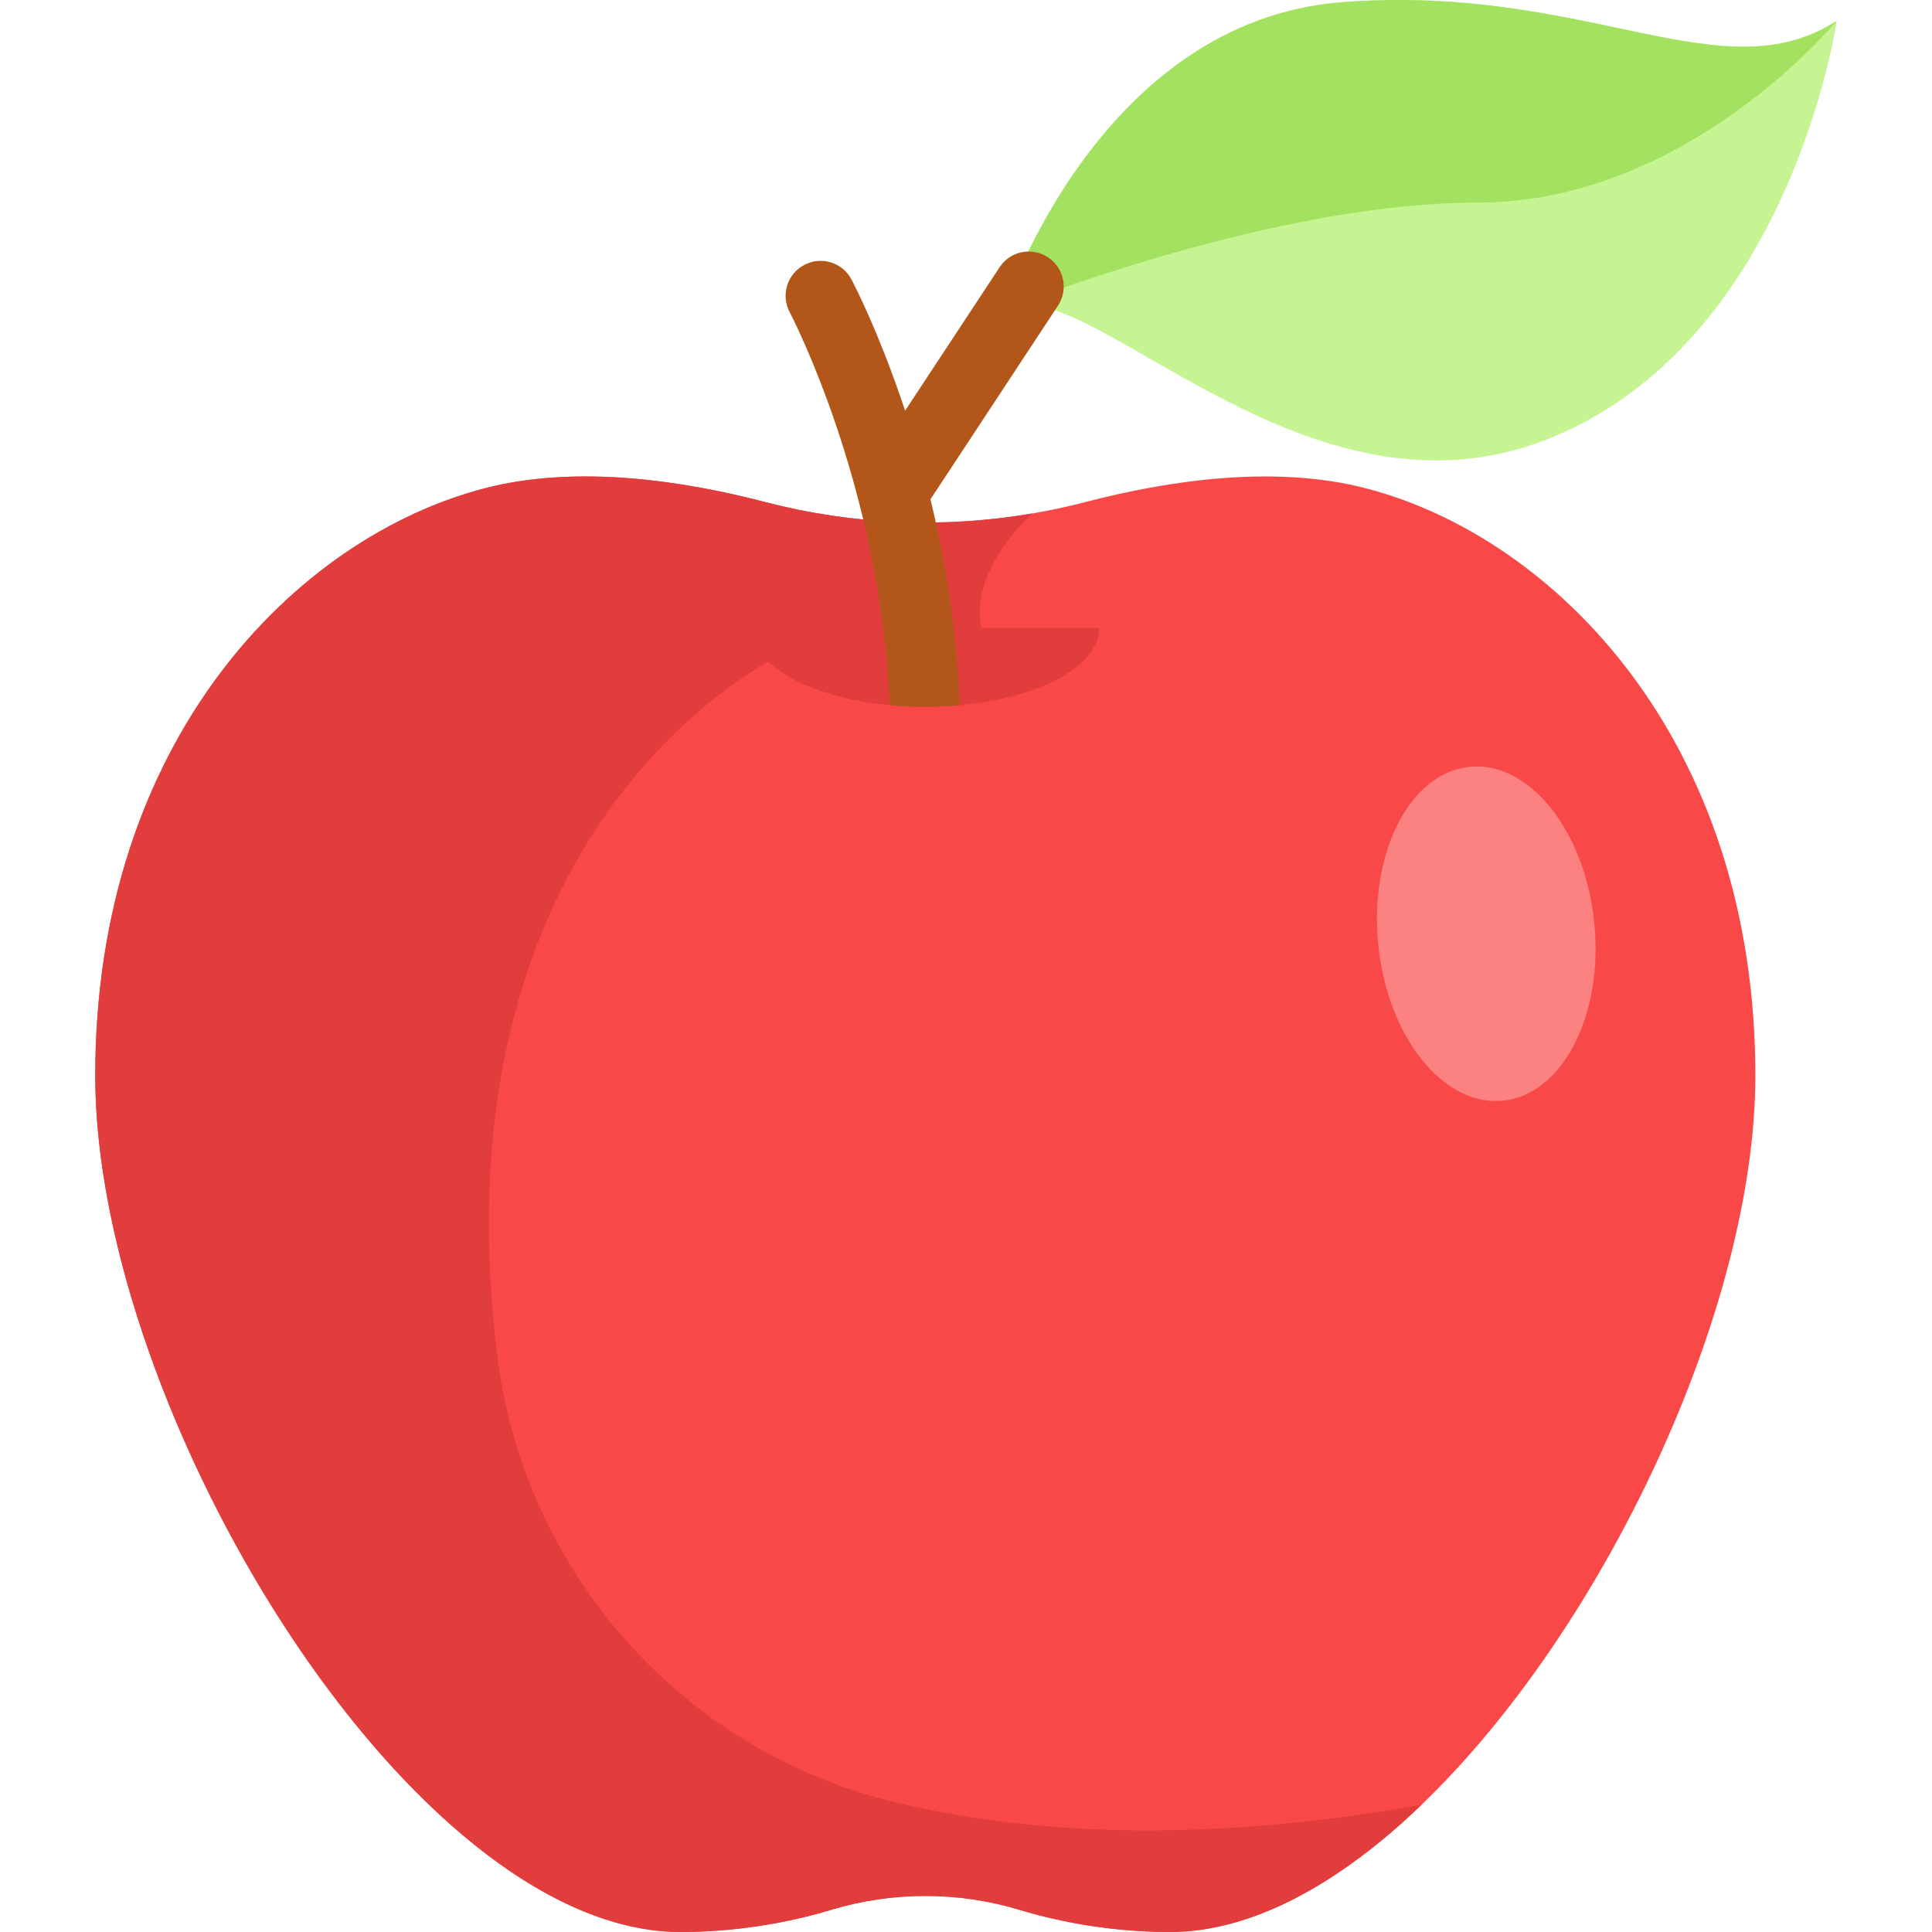
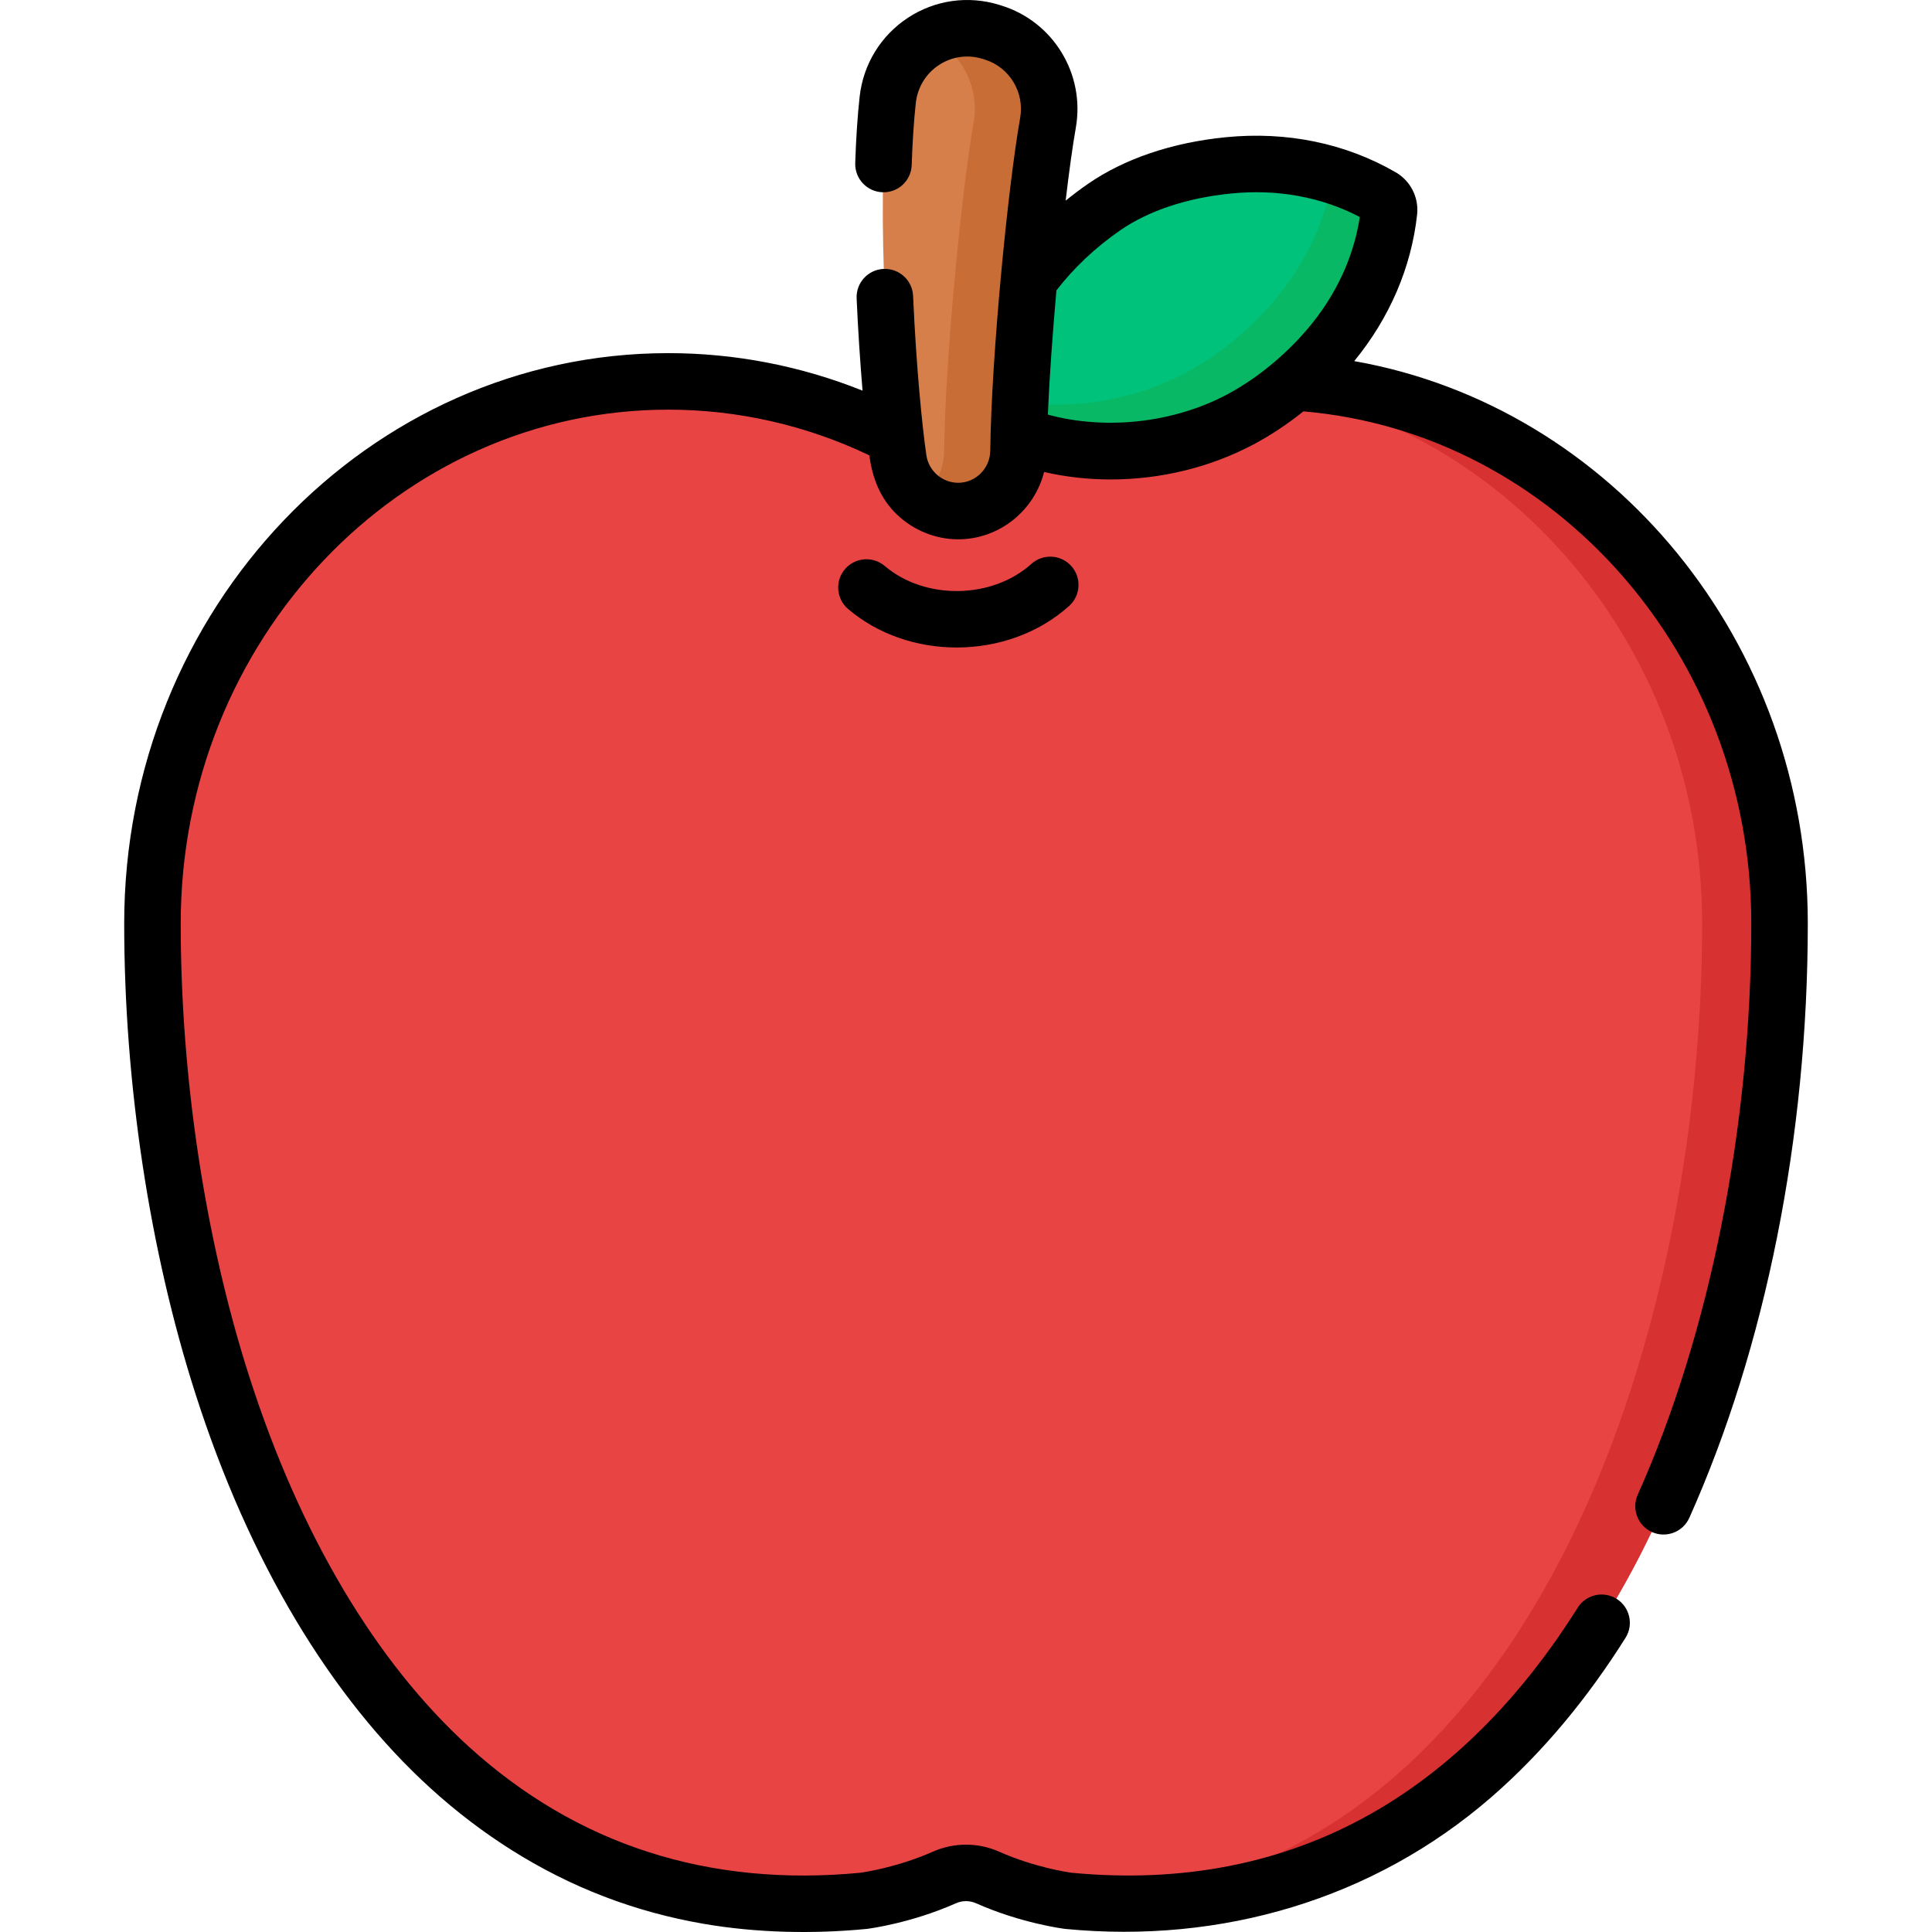
- <svg xmlns="http://www.w3.org/2000/svg" version="1.1" id="Layer_1" x="0px" y="0px" viewBox="0 0 512 512" style="enable-background:new 0 0 512 512;" xml:space="preserve">
-   <path style="fill:#F94848;" d="M465.19,285.054c0,61.607-40.062,146.747-88.501,193.258C355.207,498.967,332.069,512,310.042,512  c-13.922,0-27.808-2.236-39.754-5.843c-16.368-4.954-33.775-4.954-50.143,0C208.2,509.764,194.315,512,180.392,512  c-23.076,0-47.388-14.318-69.736-36.715c-47.042-47.104-85.412-129.947-85.412-190.232c0-88.945,53.207-142.683,103.238-155.654  c23.966-6.214,51.774-2.211,74.232,3.632c23.225,6.053,47.363,7.066,70.884,3.039c4.744-0.815,9.45-1.828,14.12-3.039  c22.459-5.843,50.254-9.846,74.232-3.632C411.984,142.371,465.19,196.109,465.19,285.054z" />
-   <path style="fill:#E23D3D;" d="M376.687,478.307c-59.444,10.504-105.23,7.594-139.729-0.76  c-56.335-13.641-98.243-61.156-105.227-118.696c-17.493-144.11,76.667-186.066,76.667-186.066  c27.598,12.539,58.63,5.843,58.63,5.843c-19.803-19.79,6.572-42.558,6.572-42.558c-23.521,4.027-47.66,3.014-70.884-3.039  c-22.459-5.843-50.266-9.846-74.232-3.632C78.451,142.371,25.245,196.109,25.245,285.054C25.245,373.987,108.742,512,180.392,512  c13.922,0,27.808-2.236,39.754-5.843c16.368-4.954,33.774-4.954,50.143,0c11.946,3.607,25.831,5.843,39.754,5.843  c22.026,0,45.164-13.033,66.647-33.688C376.687,478.309,376.69,478.312,376.687,478.307z" />
-   <path style="fill:#C7F492;" d="M486.756,5.506c0,0-12.354,86.116-77.419,111.182c-62.2,23.966-117.643-40.828-140.385-35.726  c-1.025,0.21-1.977,0.581-2.866,1.112c-0.037,0.012-0.049,0.025-0.049,0.025l0.012-0.049c0.766-2.322,25.708-76.616,89.761-81.484  C420.874-4.377,456.28,25.272,486.756,5.506z" />
-   <path style="fill:#A3E261;" d="M486.756,5.506c0,0-39.531,48.179-95.122,48.179c-48.883,0-108.909,21.965-122.683,27.277  c-1.655,0.63-2.631,1.025-2.866,1.112c-0.037,0.012-0.049,0.025-0.049,0.025l0.012-0.049c0.766-2.322,25.708-76.616,89.761-81.484  C420.874-4.377,456.28,25.272,486.756,5.506z" />
-   <ellipse transform="matrix(-0.0989 -0.9951 0.9951 -0.0989 186.5864 663.8789)" style="fill:#FC8181;" cx="393.878" cy="247.459" rx="44.464" ry="28.771" />
-   <path style="fill:#E23D3D;" d="M291.289,166.437c0,10.118-15.887,18.543-36.974,20.457c-2.94,0.272-5.979,0.408-9.092,0.408  c-3.249,0-6.411-0.148-9.463-0.432c-20.89-1.989-36.591-10.377-36.591-20.433H291.289z" />
-   <path style="fill:#B25719;" d="M280.368,81.012l-33.787,51.316c2.532,10.402,4.719,21.866,6.14,34.108  c0.778,6.609,1.334,13.441,1.594,20.457c-2.94,0.272-5.979,0.408-9.092,0.408c-3.249,0-6.411-0.148-9.463-0.432  c-0.272-7.017-0.877-13.836-1.705-20.433c-6.053-47.969-24.559-83.3-24.781-83.695c-2.397-4.521-0.679-10.13,3.842-12.526  c4.521-2.409,10.13-0.692,12.526,3.83c0.544,1.038,7.35,14.046,14.219,34.8l25.041-38.024c2.804-4.274,8.561-5.448,12.823-2.631  C281.999,70.994,283.185,76.738,280.368,81.012z" />
+ <svg xmlns="http://www.w3.org/2000/svg" id="Capa_1" enable-background="new 0 0 511.979 511.979" height="512" viewBox="0 0 511.979 511.979" width="512">
  <g>
- </g>
-   <g>
- </g>
-   <g>
- </g>
-   <g>
- </g>
-   <g>
- </g>
-   <g>
- </g>
-   <g>
- </g>
-   <g>
- </g>
-   <g>
- </g>
-   <g>
- </g>
-   <g>
- </g>
-   <g>
- </g>
-   <g>
- </g>
-   <g>
- </g>
-   <g>
- </g>
+     <g>
+       <path d="m334.88 101.068c-26.134 0-50.554 7.709-71.316 21.079-4.637 2.986-10.511 2.986-15.148 0-20.762-13.37-45.182-21.079-71.316-21.079-75.496 0-136.698 64.318-136.698 143.66.002 118.324 52.389 272.11 188.445 258.992 0 0 10.357-1.283 21.412-6.187 3.664-1.626 7.799-1.626 11.463 0 11.055 4.904 21.412 6.187 21.412 6.187 136.056 13.118 188.443-140.667 188.445-258.992-.001-79.342-61.203-143.66-136.699-143.66z" fill="#e94444" />
+     </g>
+     <g>
+       <path d="m471.58 244.732c0 116.666-50.93 267.808-182.782 259.441 116.646-7.748 162.265-149.035 162.265-259.441 0-75.711-55.722-137.733-126.411-143.265 3.375-.269 6.779-.399 10.224-.399 75.501 0 136.704 64.318 136.704 143.664z" fill="#d83131" />
+     </g>
+     <g>
+       <path d="m328.693 111.144c8.137-4.33 15.481-10.26 21.678-17.041 9.681-10.594 16.153-23.779 17.719-38.055.173-1.579-.603-3.115-1.978-3.911-12.261-7.094-26.503-9.723-40.592-8.316-11.454 1.143-23.326 4.426-32.914 11.044-15.27 10.54-27.662 26.252-31.589 44.746-.374 1.761-.672 3.537-.895 5.324-.037.296-.143 1.583-.243 2.821-.126 1.57.684 3.069 2.068 3.823 3.527 1.921 7.237 3.505 11.062 4.732 17.937 5.75 38.983 3.721 55.684-5.167z" fill="#00c27a" />
+     </g>
+     <g>
+       <path d="m368.093 56.049c-1.568 14.277-8.037 27.457-17.722 38.05-6.2 6.789-13.539 12.72-21.676 17.043-16.704 8.886-37.751 10.923-55.682 5.172-3.824-1.228-7.538-2.816-11.063-4.733-1.388-.759-2.197-2.256-2.067-3.824.1-1.238.2-2.526.24-2.825.02-.14.03-.27.06-.41 17.542 5.102 37.8 2.926 53.975-5.691 8.137-4.323 15.476-10.254 21.676-17.033 9.056-9.904 15.306-22.085 17.353-35.294 4.483 1.378 8.816 3.255 12.93 5.631 1.367.798 2.146 2.336 1.976 3.914z" fill="#08b865" />
+     </g>
+     <g>
+       <path d="m238.081 121.728c-2.595-17.763-6.077-65.83-2.832-95.288 1.461-13.263 14.587-21.948 27.332-17.996.182.057.365.113.548.169 10.205 3.136 16.441 13.41 14.589 23.924-3.269 18.555-7.51 62.884-7.812 87.024-.11 8.784-7.21 15.867-15.994 15.867-7.949 0-14.682-5.834-15.831-13.7z" fill="#d77f4a" />
+     </g>
+     <g>
+       <path d="m277.716 32.536c-3.265 18.561-7.508 62.881-7.808 87.023-.11 8.786-7.209 15.865-15.995 15.865-3.694 0-7.139-1.258-9.864-3.405 3.694-2.895 6.08-7.398 6.14-12.46.3-24.142 4.543-68.462 7.808-87.023 1.657-9.375-3.125-18.561-11.412-22.655 4.723-2.476 10.394-3.175 15.995-1.438.18.06.369.11.549.17 10.204 3.135 16.444 13.409 14.587 23.923z" fill="#c86d36" />
+     </g>
+     <g>
+       <path d="m273.305 149.439c-10.4 9.366-28.19 9.615-38.847.547-3.151-2.68-7.876-2.298-10.556.851-2.68 3.15-2.299 7.876.85 10.556 8.002 6.808 18.381 10.194 28.764 10.194 10.832 0 21.668-3.686 29.812-11.02 3.072-2.768 3.32-7.502.553-10.576-2.77-3.073-7.505-3.319-10.576-.552z" />
+       <path d="m358.875 95.692c9.374-11.461 15.118-24.793 16.659-38.83.494-4.527-1.732-8.925-5.673-11.206-13.296-7.692-28.884-10.902-45.085-9.286-14.193 1.417-26.788 5.681-36.424 12.333-2.065 1.426-4.048 2.918-5.956 4.466.913-7.746 1.846-14.501 2.697-19.333 2.505-14.227-5.991-28.148-19.764-32.38l-.53-.164c-8.192-2.539-17.001-1.301-24.171 3.398-7.203 4.722-11.878 12.35-12.823 20.931-.566 5.142-.959 11.063-1.17 17.6-.134 4.133 3.109 7.592 7.243 7.726 4.181.138 7.593-3.109 7.726-7.243.199-6.152.564-11.685 1.088-16.444.453-4.12 2.694-7.781 6.146-10.044 3.417-2.241 7.621-2.831 11.525-1.619l.565.175c6.565 2.017 10.612 8.667 9.414 15.467-3.305 18.768-7.612 63.168-7.924 88.228-.058 4.672-3.875 8.473-8.507 8.473-4.193 0-7.813-3.136-8.421-7.294-1.09-7.462-2.667-23.001-3.523-42.238-.183-4.131-3.671-7.316-7.813-7.148-4.132.184-7.332 3.682-7.148 7.814.367 8.262.919 16.745 1.569 24.446-16.338-6.541-33.769-9.94-51.476-9.94-79.505 0-144.186 67.805-144.186 151.148.001 42.4 6.717 86.694 18.911 124.721 14.172 44.197 35.737 80.338 62.361 104.519 13.423 12.191 28.9 22.093 45.853 28.597 8.536 3.275 17.395 5.686 26.403 7.24 14.039 2.421 28.97 2.735 43.124 1.369.067-.006.135-.014.202-.022.468-.058 11.595-1.481 23.528-6.774 1.738-.772 3.651-.771 5.39 0 11.932 5.293 23.059 6.716 23.527 6.774.067.008.135.016.202.022 41.072 3.961 81.524-7.746 112.859-34.992 13.924-12.107 25.676-26.566 35.488-42.157 2.203-3.5 1.152-8.123-2.349-10.326-3.498-2.202-8.122-1.152-10.326 2.348-15.344 24.378-33.815 42.77-54.898 54.665-23.273 13.132-49.923 18.367-79.214 15.566-.927-.125-9.78-1.404-19.216-5.59-5.572-2.472-11.965-2.473-17.537 0-9.36 4.152-18.328 5.467-19.224 5.591-40.2 3.849-75.111-7.391-103.744-33.397-24.683-22.417-44.798-56.307-58.169-98.006-11.733-36.589-18.194-79.258-18.195-120.147 0-75.085 57.963-136.172 129.21-136.172 18.478 0 36.624 4.161 53.273 12.107.799 5.99 2.837 11.386 7.287 15.66 4.343 4.172 10.221 6.593 16.251 6.593 10.927 0 20.202-7.622 22.772-17.842 5.753 1.324 11.695 1.983 17.663 1.982 13.1 0 26.316-3.156 37.865-9.302 4.6-2.448 9.003-5.38 13.189-8.742 66.344 5.661 118.69 64.363 118.69 135.715-.001 53.508-10.967 108.682-30.085 151.372-1.691 3.774-.001 8.204 3.773 9.895 3.769 1.691 8.204.002 9.895-3.773 20.244-45.202 31.393-101.134 31.394-157.493 0-74.775-52.069-137.023-120.191-149.037zm-14.031-6.641c-5.837 6.388-12.639 11.741-19.668 15.482-14.187 7.55-32.152 9.519-47.497 5.338.422-9.885 1.251-21.516 2.271-32.919 4.6-5.945 10.307-11.365 16.911-15.923 7.557-5.216 17.725-8.59 29.404-9.756 12.239-1.223 23.967.933 34.084 6.237-1.742 11.454-7.073 22.316-15.505 31.541z" />
+     </g>
+   </g>
</svg>
